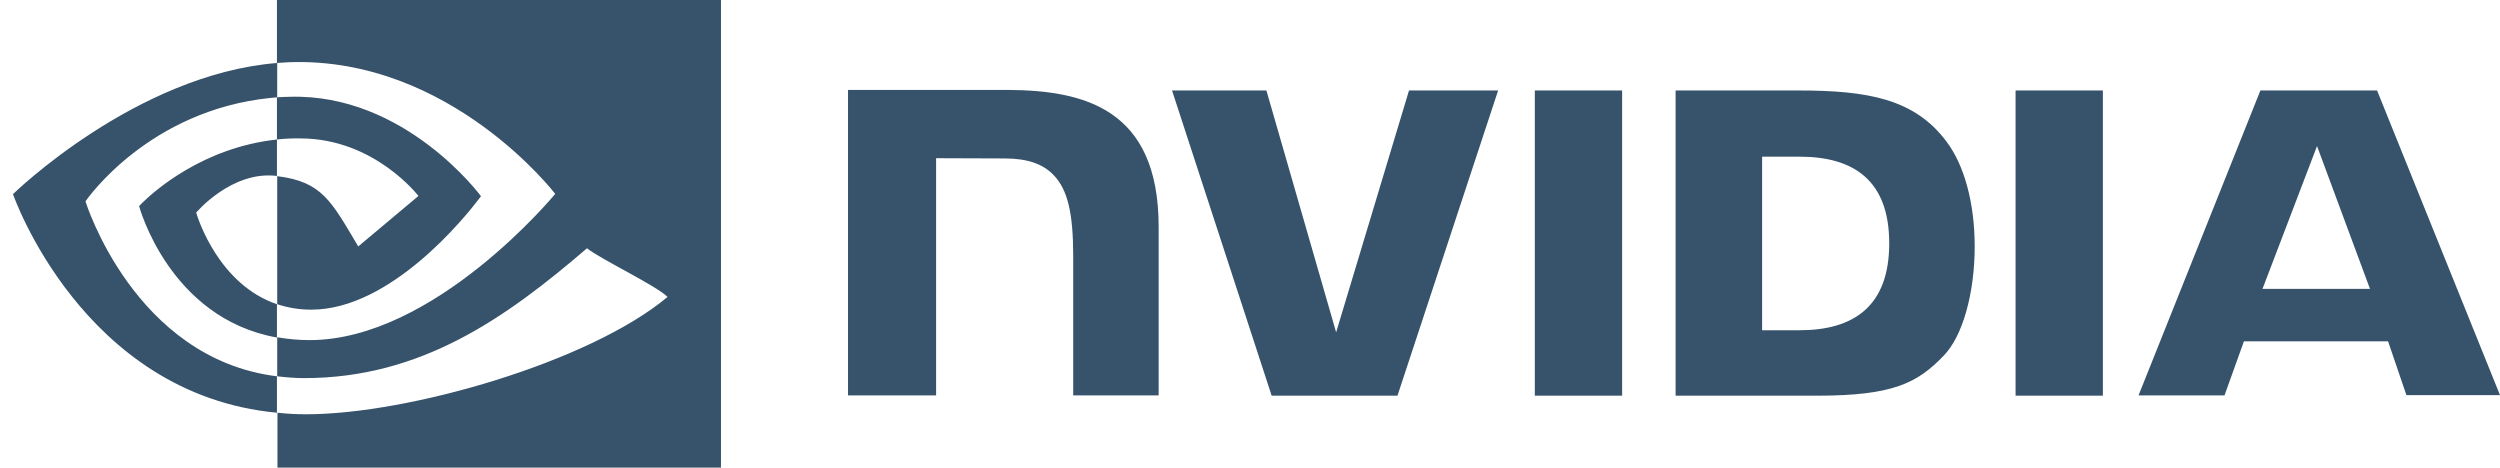
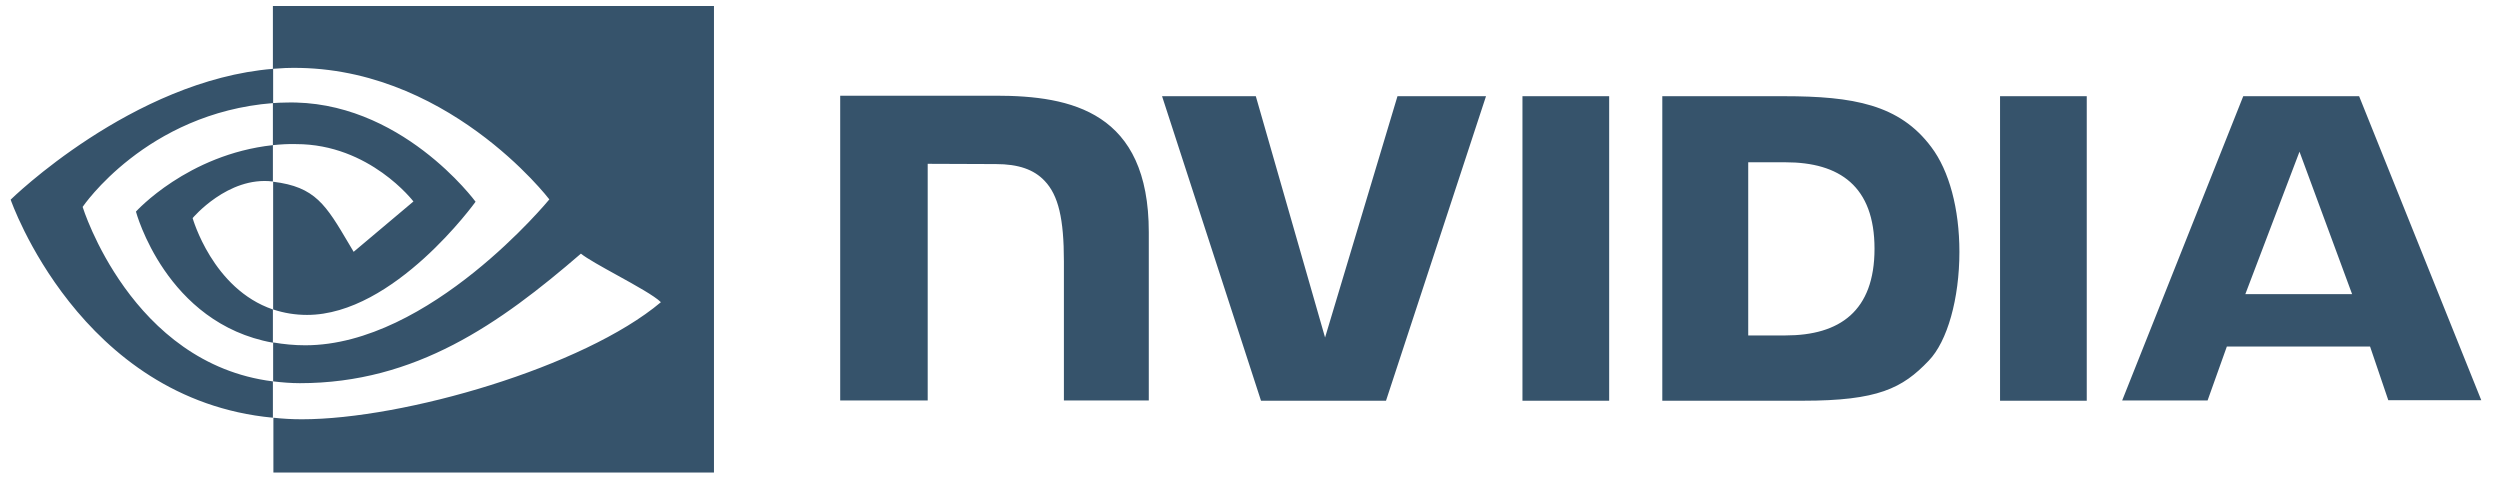
- <svg xmlns="http://www.w3.org/2000/svg" width="139" height="26">
-   <path d="M40.086 0v26H15.427v-3.053c.522.058 1.043.087 1.594.087 5.708 0 15.777-2.908 20.095-6.525-.638-.637-3.724-2.098-4.477-2.706-4.55 3.907-9.243 7.22-15.734 7.22-.493 0-1-.044-1.492-.101v-2.17c.594.1 1.188.158 1.796.158 6.969 0 13.662-8.13 13.662-8.13s-5.838-7.626-14.777-7.322l-.696.043V0h24.688zM15.413 3.501l-.001 1.909-.014.001v.001l-.37.034c-6.73.69-10.15 5.567-10.275 5.748-.003.005 2.706 8.744 10.645 9.728v2.025C4.576 21.934.722 10.794.722 10.794s6.81-6.656 14.69-7.293zM90.19 5.03V22h-4.854V5.029h4.854zm9.78 0c3.876 0 6.47.46 8.249 2.833 1.005 1.323 1.574 3.452 1.574 5.84 0 2.603-.67 4.99-1.72 6.069C106.6 21.31 105.23 22 101.033 22h-7.87V5.029zm-29.558 0l3.877 13.447L78.341 5.03h4.955L77.699 22h-6.995L65.165 5.029h5.247zm46.508 0V22h-4.854V5.029h4.854zM56.07 5c4.16.03 8.351 1.013 8.351 7.607v9.378h-4.751v-7.752c0-2.374-.306-3.682-1.079-4.488-.597-.633-1.472-.935-2.725-.935l-3.819-.014v13.189h-4.897V5zm76.094.028L139 21.97h-5.203l-1.02-2.991h-8.016l-1.079 3.006h-4.78l6.777-16.957h6.486zM15.398 7.755v2.026h-.014c-2.507-.304-4.477 2.04-4.477 2.04l.008.027c.106.351 1.272 3.978 4.483 5.066v1.852c-5.998-1.071-7.664-7.307-7.664-7.307l.07-.074.089-.089c.663-.656 3.376-3.091 7.505-3.54zm84.659.956h-2.084v9.65h2.084c3.031 0 4.984-1.352 4.984-4.832 0-3.48-1.953-4.818-4.984-4.818zm-73.315 2.198l-.019.027-.099.131c-.743.976-4.891 6.15-9.313 6.15-.652 0-1.29-.1-1.898-.303V9.795c2.506.304 3.013 1.404 4.506 3.907l3.346-2.807s-2.448-3.198-6.563-3.198a9.832 9.832 0 00-1.304.058V5.412h.015l-.001-.002.334-.019c.116-.005.232-.009.348-.009 6.432-.202 10.648 5.527 10.648 5.527zm102.085-2.788l-3.032 7.94h5.976l-2.944-7.94z" fill="#36536B" fill-rule="nonzero" />
+ <svg xmlns="http://www.w3.org/2000/svg" width="114" height="22" viewBox="0 0 114 22" fill="none">
+   <path id="Combined Shape" fill-rule="evenodd" clip-rule="evenodd" d="M12.444 0.273V3.138L13.01 3.102C20.293 2.854 25.05 9.092 25.05 9.092C25.05 9.092 19.597 15.745 13.919 15.745C13.423 15.745 12.939 15.698 12.455 15.615V17.391C12.857 17.438 13.27 17.473 13.671 17.473C18.959 17.473 22.784 14.763 26.49 11.566C26.767 11.791 27.431 12.157 28.124 12.54C28.967 13.005 29.852 13.494 30.137 13.78C26.62 16.739 18.416 19.119 13.766 19.119C13.317 19.119 12.892 19.095 12.467 19.048V21.546H32.557V0.273H12.444ZM12.444 6.618V4.701L12.455 4.7V4.7C12.64 4.688 12.825 4.677 13.01 4.677C18.251 4.511 21.686 9.199 21.686 9.199C21.686 9.199 17.98 14.36 14.002 14.36C13.47 14.36 12.951 14.277 12.455 14.111V8.287C14.378 8.521 14.857 9.332 15.921 11.136C15.987 11.248 16.055 11.364 16.126 11.483L18.853 9.187C18.853 9.187 16.858 6.571 13.506 6.571C13.152 6.559 12.798 6.583 12.444 6.618ZM12.444 6.618V8.275H12.432C10.39 8.027 8.784 9.945 8.784 9.945C8.784 9.945 9.693 13.176 12.444 14.111V15.627C7.557 14.751 6.199 9.649 6.199 9.649C6.199 9.649 8.548 7.044 12.444 6.618ZM12.455 4.7L12.444 4.7V4.701C6.656 5.156 3.768 9.435 3.768 9.435C3.768 9.435 5.975 16.586 12.444 17.391V19.048C3.626 18.219 0.486 9.104 0.486 9.104C0.486 9.104 6.034 3.659 12.455 3.138V4.7ZM38.313 4.364V18.261H42.303V7.47L45.414 7.482C46.436 7.482 47.148 7.729 47.635 8.247C48.264 8.906 48.514 9.977 48.514 11.918V18.261H52.385V10.589C52.385 5.105 48.858 4.364 45.414 4.364H38.313ZM69.424 4.387V18.273H73.378V4.387H69.424ZM75.801 18.273V4.387H81.346C84.505 4.387 86.618 4.764 88.067 6.706C88.886 7.788 89.349 9.53 89.349 11.483C89.349 13.613 88.803 15.566 87.948 16.449C86.749 17.708 85.633 18.273 82.213 18.273H75.801ZM79.719 7.4H81.417C83.887 7.4 85.478 8.494 85.478 11.342C85.478 14.19 83.887 15.296 81.417 15.296H79.719V7.4ZM60.423 15.39L63.725 4.387H67.762L63.202 18.273H57.502L52.99 4.387H57.265L60.423 15.39ZM91.202 18.273H95.156V4.387H91.202V18.273ZM96.771 18.261L102.292 4.387H107.576L113.146 18.249H108.906L108.075 15.802H101.544L100.666 18.261H96.771ZM104.857 6.917L107.256 13.413H102.387L104.857 6.917Z" fill="#36536B" />
</svg>
